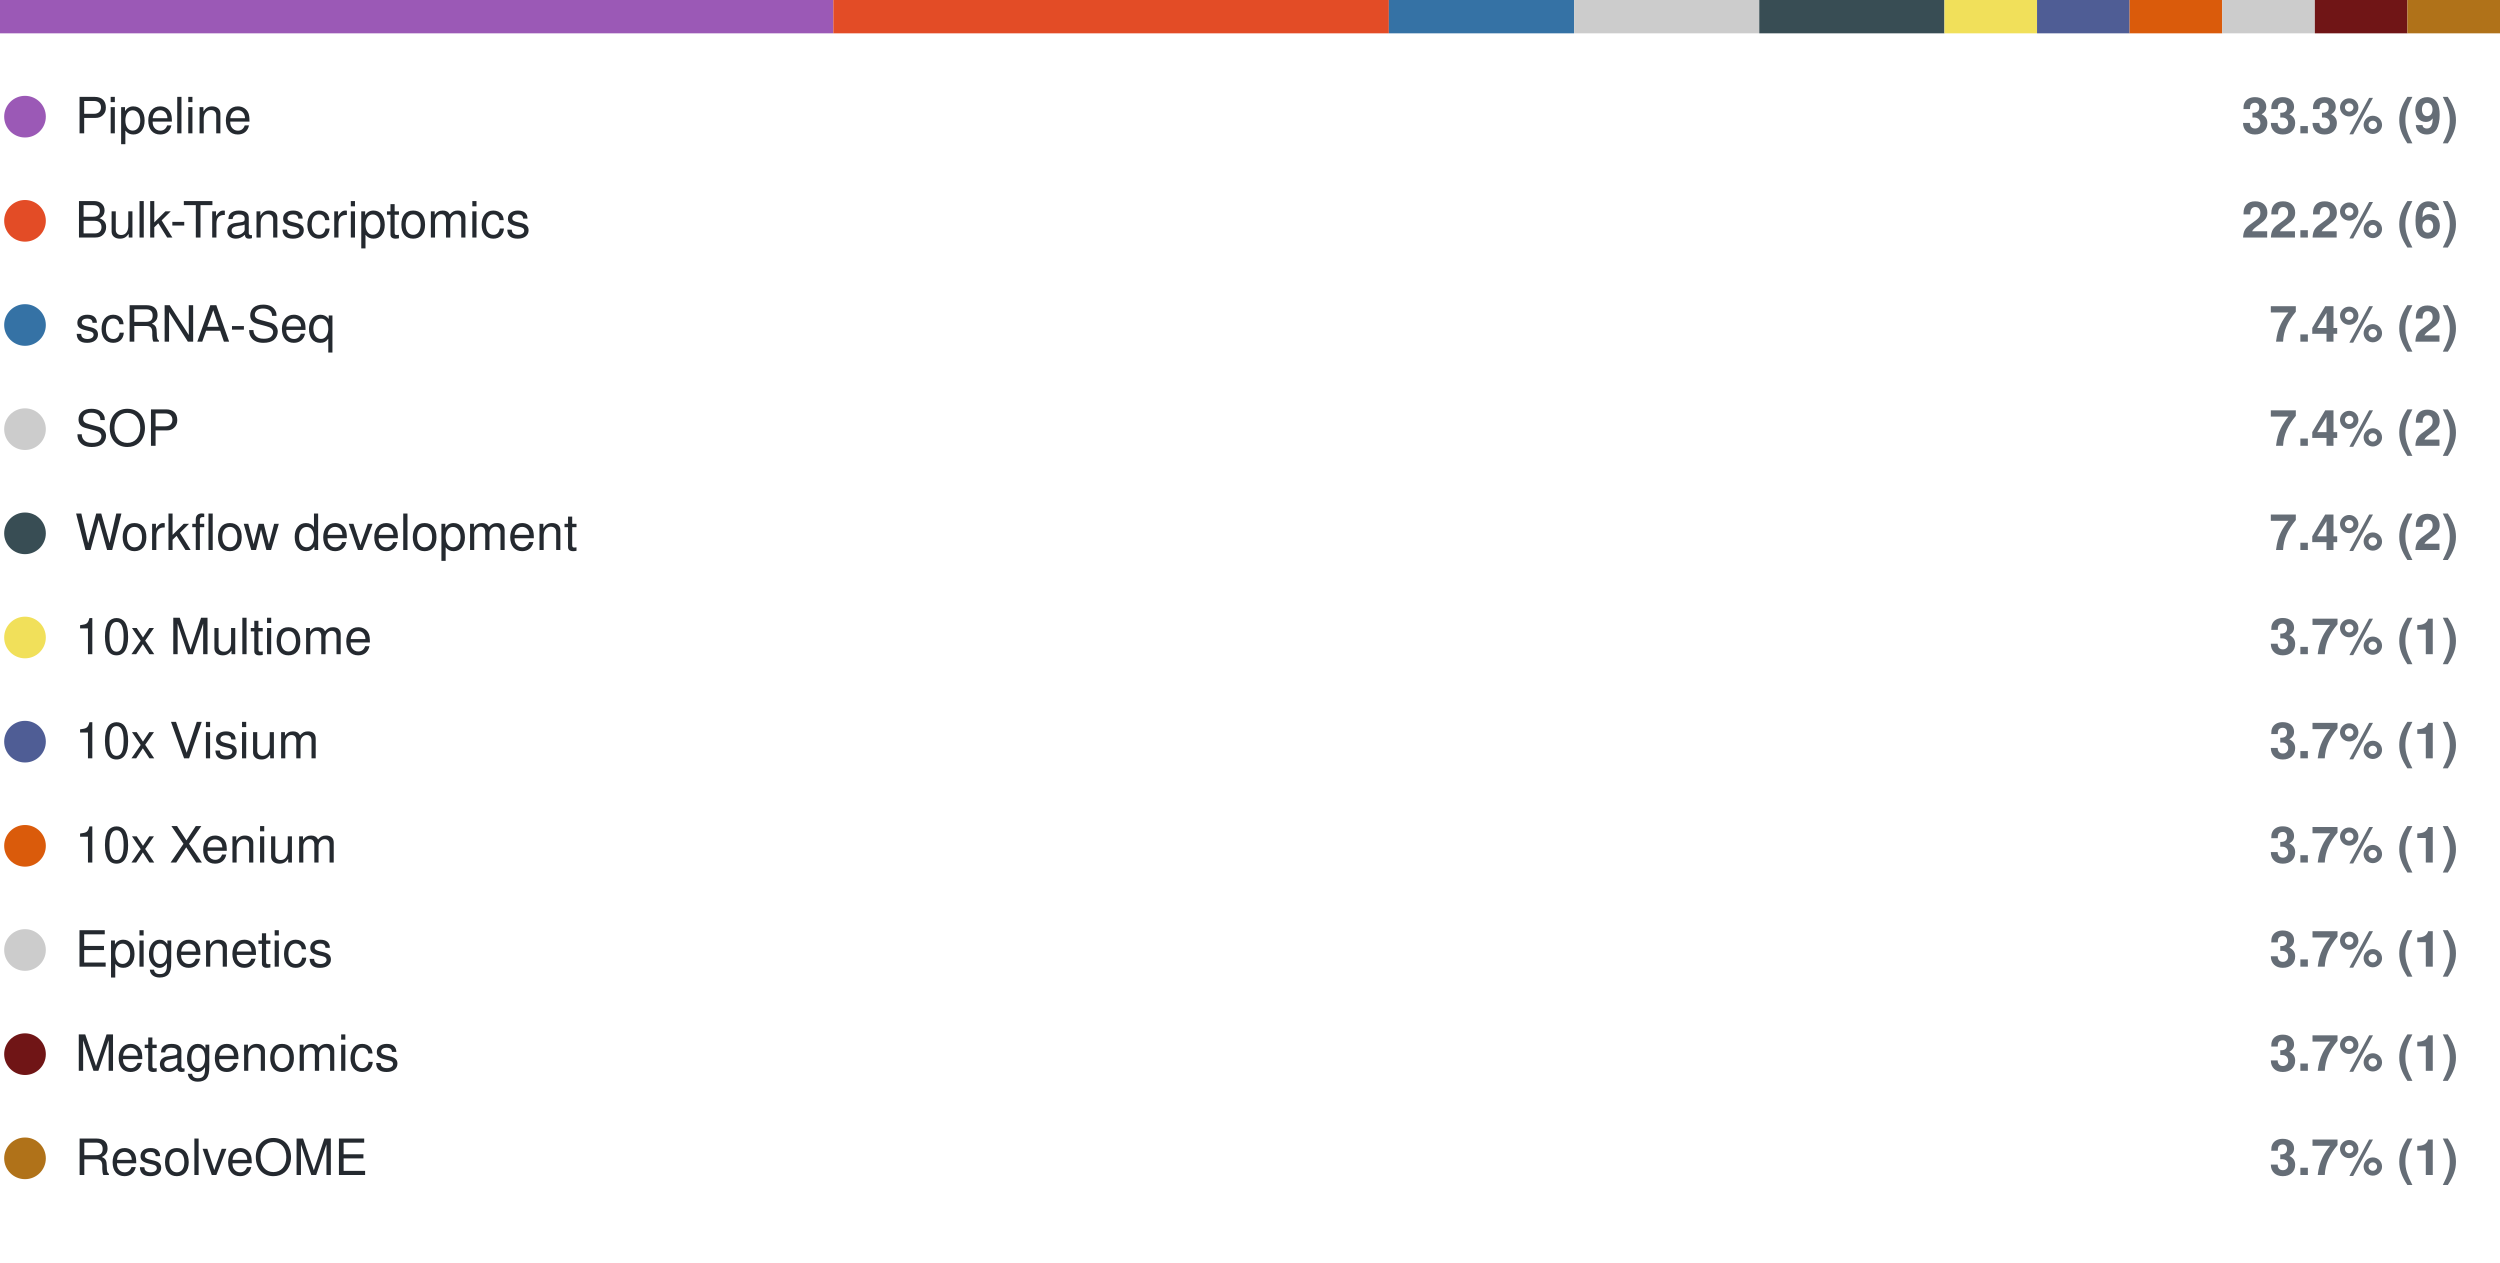
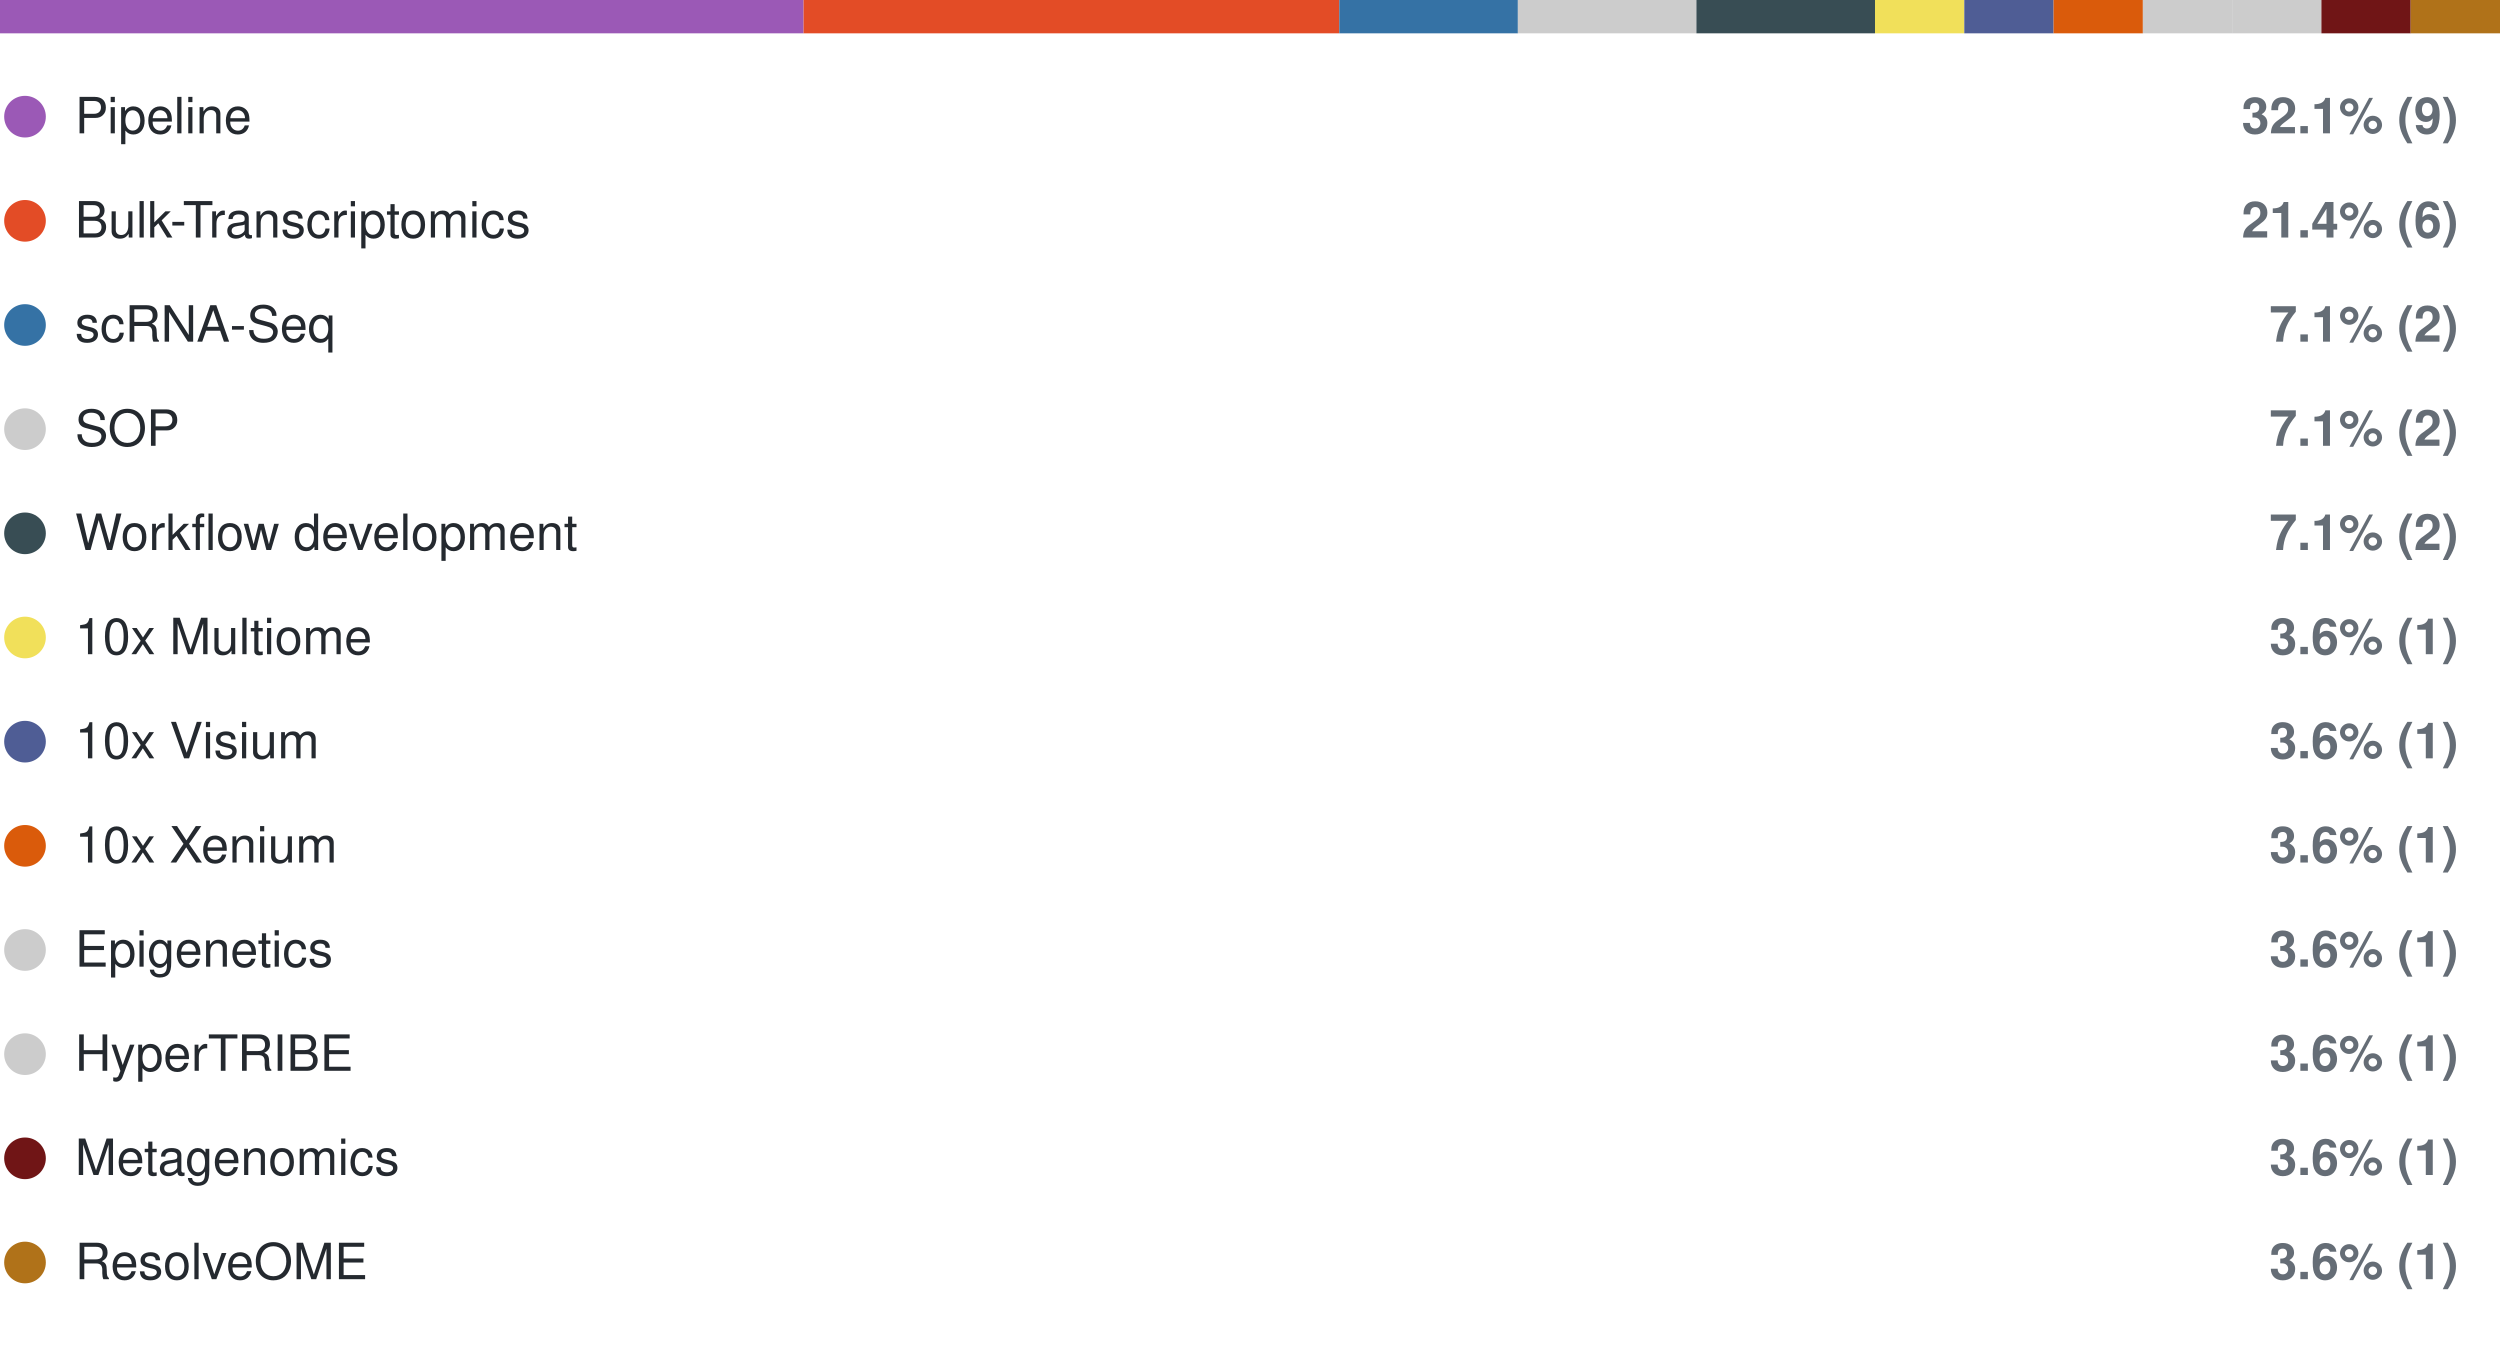
- <svg xmlns="http://www.w3.org/2000/svg" width="600" height="303">
+ <svg xmlns="http://www.w3.org/2000/svg" width="600" height="328">
  <style>
    .legend-text { 
      font: 12px -apple-system, BlinkMacSystemFont, "Segoe UI", Helvetica, Arial, sans-serif; 
      fill: #24292f; 
    }
    .legend-percent { 
      font: 12px -apple-system, BlinkMacSystemFont, "Segoe UI", Helvetica, Arial, sans-serif; 
      fill: #656d76; 
      font-weight: 600;
    }
  </style>
  <g id="bar">
-     <rect x="0.00" y="0" width="200.00" height="8" fill="#9b59b6">
+     <rect x="0.00" y="0" width="192.86" height="8" fill="#9b59b6">
      </rect>
-     <rect x="200.00" y="0" width="133.33" height="8" fill="#e34c26">
+     <rect x="192.86" y="0" width="128.57" height="8" fill="#e34c26">
      </rect>
-     <rect x="333.33" y="0" width="44.44" height="8" fill="#3572A5">
+     <rect x="321.43" y="0" width="42.86" height="8" fill="#3572A5">
      </rect>
-     <rect x="377.78" y="0" width="44.44" height="8" fill="#cccccc">
+     <rect x="364.29" y="0" width="42.86" height="8" fill="#cccccc">
      </rect>
-     <rect x="422.22" y="0" width="44.44" height="8" fill="#384d54">
+     <rect x="407.14" y="0" width="42.86" height="8" fill="#384d54">
      </rect>
-     <rect x="466.67" y="0" width="22.22" height="8" fill="#f1e05a">
+     <rect x="450.00" y="0" width="21.43" height="8" fill="#f1e05a">
      </rect>
-     <rect x="488.89" y="0" width="22.22" height="8" fill="#4F5D95">
+     <rect x="471.43" y="0" width="21.43" height="8" fill="#4F5D95">
      </rect>
-     <rect x="511.11" y="0" width="22.22" height="8" fill="#DA5B0B">
+     <rect x="492.86" y="0" width="21.43" height="8" fill="#DA5B0B">
      </rect>
-     <rect x="533.33" y="0" width="22.22" height="8" fill="#cccccc">
+     <rect x="514.29" y="0" width="21.43" height="8" fill="#cccccc">
      </rect>
-     <rect x="555.56" y="0" width="22.22" height="8" fill="#701516">
+     <rect x="535.71" y="0" width="21.43" height="8" fill="#cccccc">
      </rect>
-     <rect x="577.78" y="0" width="22.22" height="8" fill="#b07219">
+     <rect x="557.14" y="0" width="21.43" height="8" fill="#701516">
+       </rect>
+     <rect x="578.57" y="0" width="21.43" height="8" fill="#b07219">
      </rect>
  </g>
  <g id="legend">
    <circle cx="6" cy="28" r="5" fill="#9b59b6" />
    <text x="18" y="32" class="legend-text">Pipeline</text>
-     <text x="590" y="32" class="legend-percent" text-anchor="end">33.3% (9)</text>
+     <text x="590" y="32" class="legend-percent" text-anchor="end">32.1% (9)</text>
    <circle cx="6" cy="53" r="5" fill="#e34c26" />
    <text x="18" y="57" class="legend-text">Bulk-Transcriptomics</text>
-     <text x="590" y="57" class="legend-percent" text-anchor="end">22.2% (6)</text>
+     <text x="590" y="57" class="legend-percent" text-anchor="end">21.4% (6)</text>
    <circle cx="6" cy="78" r="5" fill="#3572A5" />
    <text x="18" y="82" class="legend-text">scRNA-Seq</text>
-     <text x="590" y="82" class="legend-percent" text-anchor="end">7.4% (2)</text>
+     <text x="590" y="82" class="legend-percent" text-anchor="end">7.1% (2)</text>
    <circle cx="6" cy="103" r="5" fill="#cccccc" />
    <text x="18" y="107" class="legend-text">SOP</text>
-     <text x="590" y="107" class="legend-percent" text-anchor="end">7.4% (2)</text>
+     <text x="590" y="107" class="legend-percent" text-anchor="end">7.1% (2)</text>
    <circle cx="6" cy="128" r="5" fill="#384d54" />
    <text x="18" y="132" class="legend-text">Workflow development</text>
-     <text x="590" y="132" class="legend-percent" text-anchor="end">7.4% (2)</text>
+     <text x="590" y="132" class="legend-percent" text-anchor="end">7.1% (2)</text>
    <circle cx="6" cy="153" r="5" fill="#f1e05a" />
    <text x="18" y="157" class="legend-text">10x Multiome</text>
-     <text x="590" y="157" class="legend-percent" text-anchor="end">3.7% (1)</text>
+     <text x="590" y="157" class="legend-percent" text-anchor="end">3.6% (1)</text>
    <circle cx="6" cy="178" r="5" fill="#4F5D95" />
    <text x="18" y="182" class="legend-text">10x Visium</text>
-     <text x="590" y="182" class="legend-percent" text-anchor="end">3.7% (1)</text>
+     <text x="590" y="182" class="legend-percent" text-anchor="end">3.6% (1)</text>
    <circle cx="6" cy="203" r="5" fill="#DA5B0B" />
    <text x="18" y="207" class="legend-text">10x Xenium</text>
-     <text x="590" y="207" class="legend-percent" text-anchor="end">3.7% (1)</text>
+     <text x="590" y="207" class="legend-percent" text-anchor="end">3.6% (1)</text>
    <circle cx="6" cy="228" r="5" fill="#cccccc" />
    <text x="18" y="232" class="legend-text">Epigenetics</text>
-     <text x="590" y="232" class="legend-percent" text-anchor="end">3.7% (1)</text>
-     <circle cx="6" cy="253" r="5" fill="#701516" />
-     <text x="18" y="257" class="legend-text">Metagenomics</text>
-     <text x="590" y="257" class="legend-percent" text-anchor="end">3.7% (1)</text>
-     <circle cx="6" cy="278" r="5" fill="#b07219" />
-     <text x="18" y="282" class="legend-text">ResolveOME</text>
-     <text x="590" y="282" class="legend-percent" text-anchor="end">3.7% (1)</text>
+     <text x="590" y="232" class="legend-percent" text-anchor="end">3.6% (1)</text>
+     <circle cx="6" cy="253" r="5" fill="#cccccc" />
+     <text x="18" y="257" class="legend-text">HyperTRIBE</text>
+     <text x="590" y="257" class="legend-percent" text-anchor="end">3.6% (1)</text>
+     <circle cx="6" cy="278" r="5" fill="#701516" />
+     <text x="18" y="282" class="legend-text">Metagenomics</text>
+     <text x="590" y="282" class="legend-percent" text-anchor="end">3.6% (1)</text>
+     <circle cx="6" cy="303" r="5" fill="#b07219" />
+     <text x="18" y="307" class="legend-text">ResolveOME</text>
+     <text x="590" y="307" class="legend-percent" text-anchor="end">3.6% (1)</text>
  </g>
</svg>
